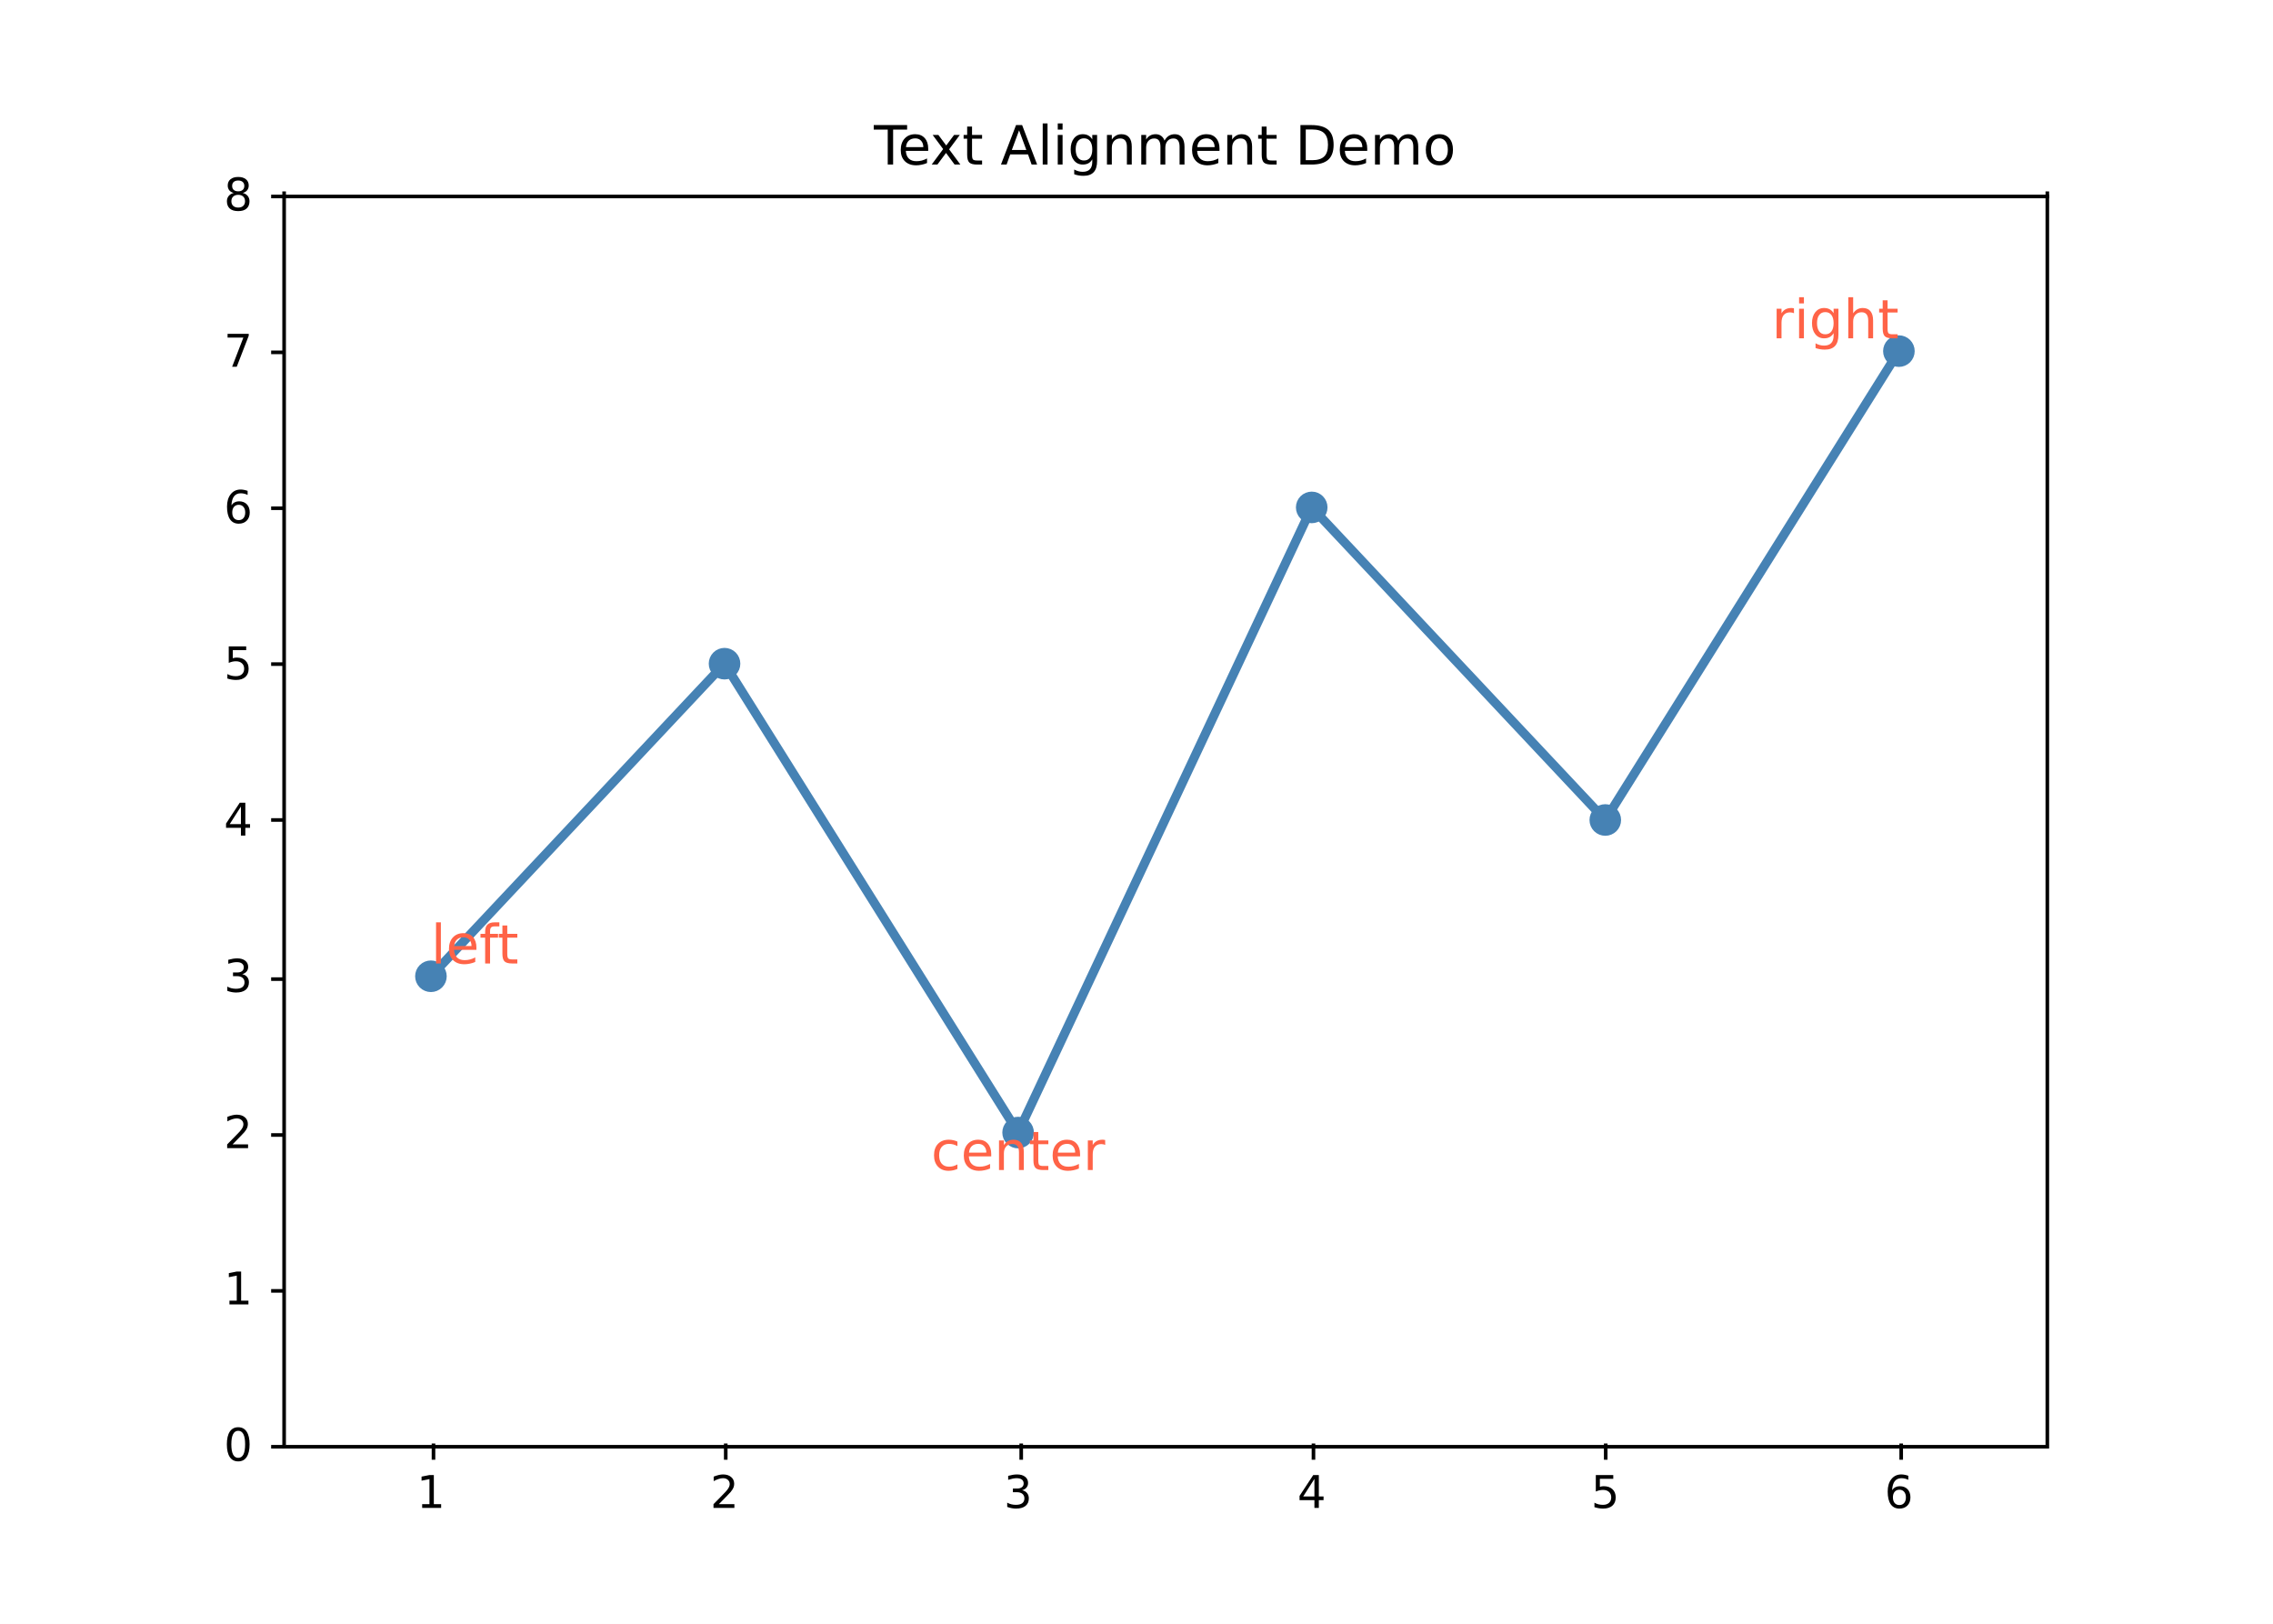
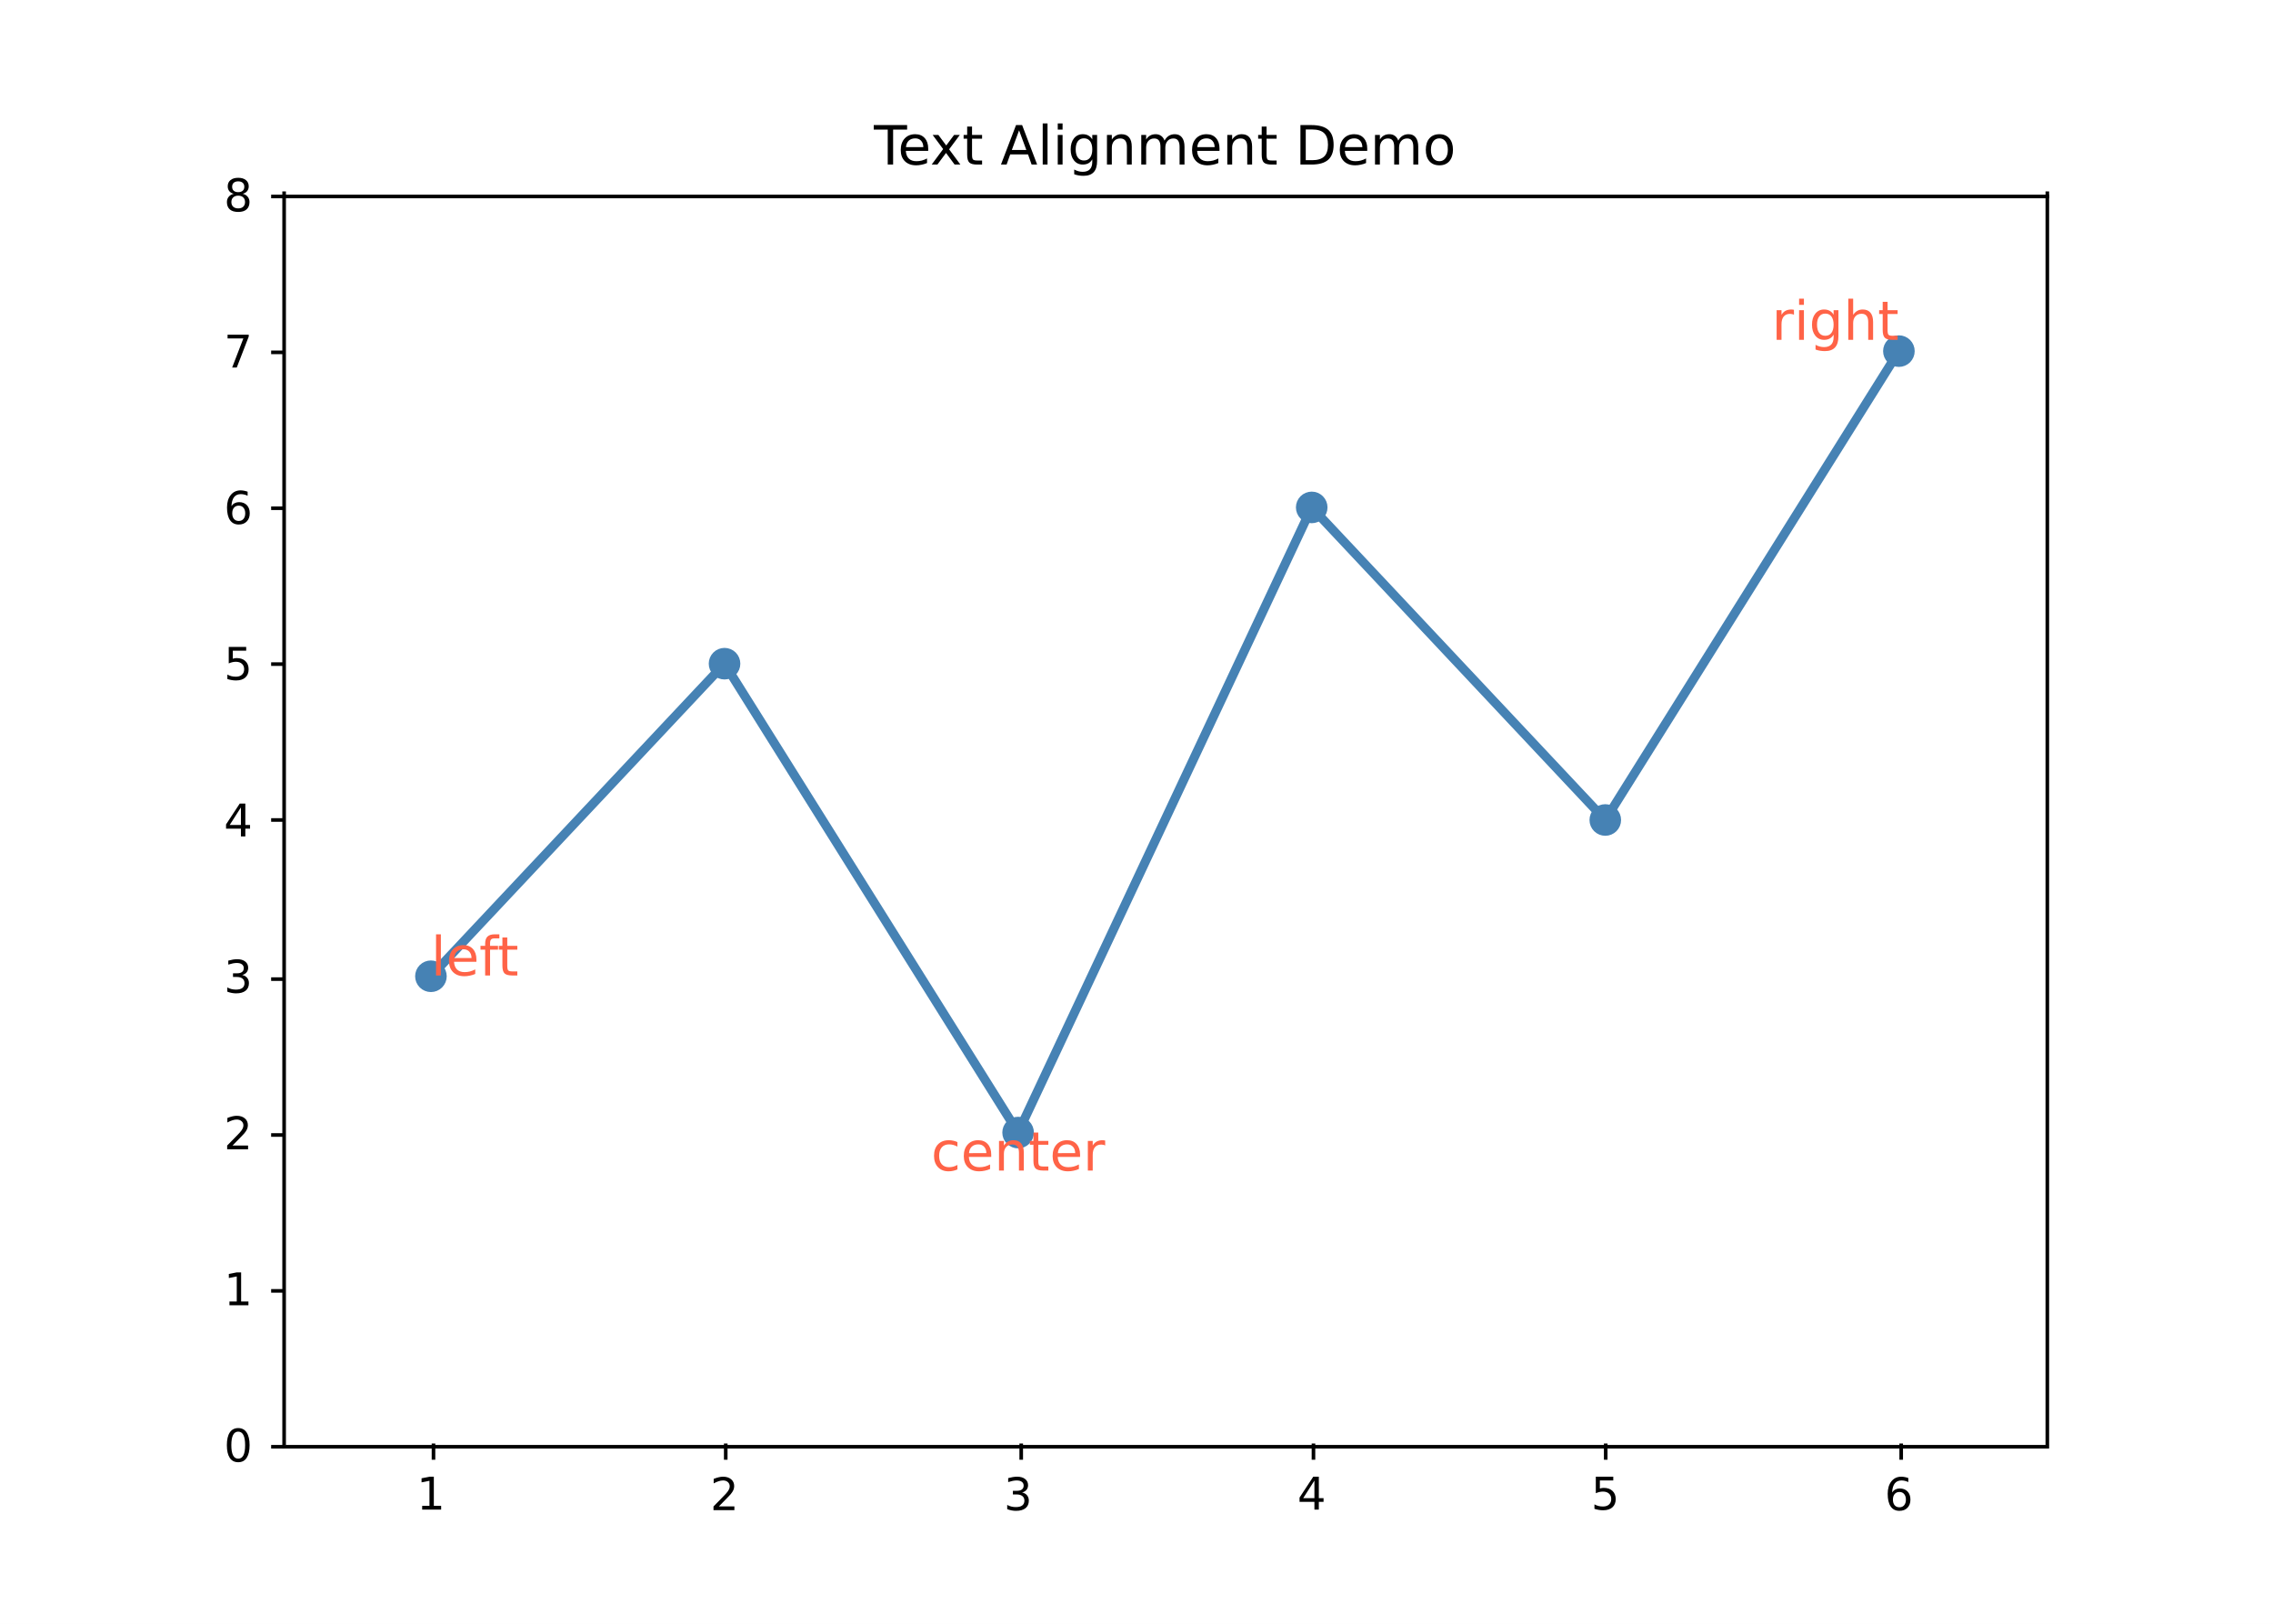
<svg xmlns="http://www.w3.org/2000/svg" xmlns:xlink="http://www.w3.org/1999/xlink" width="700" height="500" viewBox="0 0 700 500">
  <defs>
    <symbol id="marker-1" overflow="visible">
      <path d="M 0.00 -4.17 C 1.11 -4.17 2.16 -3.73 2.95 -2.95 C 3.73 -2.16 4.17 -1.11 4.17 0.00 C 4.17 1.11 3.73 2.16 2.95 2.95 C 2.16 3.73 1.11 4.17 0.00 4.17 C -1.11 4.17 -2.16 3.73 -2.95 2.95 C -3.73 2.16 -4.17 1.11 -4.17 0.00 C -4.17 -1.11 -3.73 -2.16 -2.95 -2.95 C -2.16 -3.73 -1.11 -4.17 0.00 -4.17 Z " fill="#4682B4" fill-opacity="1.00" stroke="#4682B4" stroke-opacity="1.00" stroke-width="1.39" stroke-linecap="butt" stroke-linejoin="miter" />
    </symbol>
  </defs>
  <g transform="translate(0,500) scale(1,-1)">
    <rect width="700" height="500" fill="white" />
    <path d="M 0.00 0.00 L 700.00 0.00 L 700.00 500.00 L 0.00 500.00 Z " fill="#FFFFFF" fill-opacity="1.00" stroke="#FFFFFF" stroke-opacity="1.00" stroke-width="0.00" stroke-linecap="butt" stroke-linejoin="miter" />
    <path d="M 87.50 55.00 L 630.00 55.00 L 630.00 440.00 L 87.50 440.00 Z " fill="#FFFFFF" fill-opacity="1.00" stroke="none" stroke-opacity="0.00" stroke-width="0.00" stroke-linecap="butt" stroke-linejoin="miter" />
    <path d="M 132.71 199.38 L 223.13 295.63 L 313.54 151.25 L 403.96 343.75 L 494.37 247.50 L 584.79 391.88 " fill="none" fill-opacity="0.00" stroke="#4682B4" stroke-opacity="1.00" stroke-width="2.78" stroke-linecap="square" stroke-linejoin="round" />
    <use xlink:href="#marker-1" x="132.71" y="199.38" />
    <use xlink:href="#marker-1" x="223.13" y="295.63" />
    <use xlink:href="#marker-1" x="313.54" y="151.25" />
    <use xlink:href="#marker-1" x="403.96" y="343.75" />
    <use xlink:href="#marker-1" x="494.37" y="247.50" />
    <use xlink:href="#marker-1" x="584.79" y="391.88" />
    <text font-family="DejaVu Sans" font-size="16.67" fill="#000000" fill-opacity="1.00" text-anchor="middle" transform="translate(358.75,449.33) scale(1,-1)">Text Alignment Demo</text>
-     <text font-family="DejaVu Sans" font-size="16.67" fill="#FF6347" fill-opacity="1.00" text-anchor="end" dominant-baseline="text-after-edge" transform="translate(584.79,391.88) scale(1,-1)">right</text>
-     <text font-family="DejaVu Sans" font-size="16.67" fill="#FF6347" fill-opacity="1.00" text-anchor="middle" dominant-baseline="text-before-edge" transform="translate(313.54,151.25) scale(1,-1)">center</text>
-     <text font-family="DejaVu Sans" font-size="16.67" fill="#FF6347" fill-opacity="1.00" text-anchor="start" dominant-baseline="text-after-edge" transform="translate(132.71,199.38) scale(1,-1)">left</text>
+     <text font-family="DejaVu Sans" font-size="16.67" fill="#FF6347" fill-opacity="1.00" text-anchor="end" y="-3.47" transform="translate(584.79,391.88) scale(1,-1)">right</text>
+     <text font-family="DejaVu Sans" font-size="16.67" fill="#FF6347" fill-opacity="1.00" text-anchor="middle" y="11.70" transform="translate(313.54,151.25) scale(1,-1)">center</text>
+     <text font-family="DejaVu Sans" font-size="16.67" fill="#FF6347" fill-opacity="1.00" text-anchor="start" y="-0.24" transform="translate(132.71,199.38) scale(1,-1)">left</text>
    <path d="M 133.50 55.50 L 133.50 50.50 " fill="none" fill-opacity="0.00" stroke="#000000" stroke-opacity="1.00" stroke-width="1.11" stroke-linecap="butt" stroke-linejoin="miter" />
-     <text font-family="DejaVu Sans" font-size="13.89" fill="#000000" fill-opacity="1.00" text-anchor="middle" dominant-baseline="text-before-edge" transform="translate(132.71,45.28) scale(1,-1)">1</text>
+     <text font-family="DejaVu Sans" font-size="13.89" fill="#000000" fill-opacity="1.00" text-anchor="middle" y="10.13" transform="translate(132.71,45.28) scale(1,-1)">1</text>
    <path d="M 223.50 55.50 L 223.50 50.50 " fill="none" fill-opacity="0.00" stroke="#000000" stroke-opacity="1.00" stroke-width="1.11" stroke-linecap="butt" stroke-linejoin="miter" />
-     <text font-family="DejaVu Sans" font-size="13.89" fill="#000000" fill-opacity="1.00" text-anchor="middle" dominant-baseline="text-before-edge" transform="translate(223.13,45.28) scale(1,-1)">2</text>
+     <text font-family="DejaVu Sans" font-size="13.89" fill="#000000" fill-opacity="1.00" text-anchor="middle" y="10.31" transform="translate(223.13,45.28) scale(1,-1)">2</text>
    <path d="M 314.50 55.50 L 314.50 50.50 " fill="none" fill-opacity="0.00" stroke="#000000" stroke-opacity="1.00" stroke-width="1.11" stroke-linecap="butt" stroke-linejoin="miter" />
-     <text font-family="DejaVu Sans" font-size="13.89" fill="#000000" fill-opacity="1.00" text-anchor="middle" dominant-baseline="text-before-edge" transform="translate(313.54,45.28) scale(1,-1)">3</text>
+     <text font-family="DejaVu Sans" font-size="13.89" fill="#000000" fill-opacity="1.00" text-anchor="middle" y="10.31" transform="translate(313.54,45.28) scale(1,-1)">3</text>
    <path d="M 404.50 55.50 L 404.50 50.50 " fill="none" fill-opacity="0.00" stroke="#000000" stroke-opacity="1.00" stroke-width="1.11" stroke-linecap="butt" stroke-linejoin="miter" />
-     <text font-family="DejaVu Sans" font-size="13.89" fill="#000000" fill-opacity="1.00" text-anchor="middle" dominant-baseline="text-before-edge" transform="translate(403.96,45.28) scale(1,-1)">4</text>
+     <text font-family="DejaVu Sans" font-size="13.89" fill="#000000" fill-opacity="1.00" text-anchor="middle" y="10.13" transform="translate(403.96,45.28) scale(1,-1)">4</text>
    <path d="M 494.50 55.50 L 494.50 50.50 " fill="none" fill-opacity="0.00" stroke="#000000" stroke-opacity="1.00" stroke-width="1.11" stroke-linecap="butt" stroke-linejoin="miter" />
-     <text font-family="DejaVu Sans" font-size="13.89" fill="#000000" fill-opacity="1.00" text-anchor="middle" dominant-baseline="text-before-edge" transform="translate(494.37,45.28) scale(1,-1)">5</text>
+     <text font-family="DejaVu Sans" font-size="13.89" fill="#000000" fill-opacity="1.00" text-anchor="middle" y="10.13" transform="translate(494.37,45.28) scale(1,-1)">5</text>
    <path d="M 585.50 55.50 L 585.50 50.50 " fill="none" fill-opacity="0.00" stroke="#000000" stroke-opacity="1.00" stroke-width="1.11" stroke-linecap="butt" stroke-linejoin="miter" />
-     <text font-family="DejaVu Sans" font-size="13.89" fill="#000000" fill-opacity="1.00" text-anchor="middle" dominant-baseline="text-before-edge" transform="translate(584.79,45.28) scale(1,-1)">6</text>
+     <text font-family="DejaVu Sans" font-size="13.89" fill="#000000" fill-opacity="1.00" text-anchor="middle" y="10.31" transform="translate(584.79,45.28) scale(1,-1)">6</text>
    <path d="M 87.50 54.50 L 83.50 54.50 " fill="none" fill-opacity="0.00" stroke="#000000" stroke-opacity="1.00" stroke-width="1.11" stroke-linecap="butt" stroke-linejoin="miter" />
-     <text font-family="DejaVu Sans" font-size="13.89" fill="#000000" fill-opacity="1.00" text-anchor="end" dominant-baseline="central" transform="translate(77.78,55.00) scale(1,-1)">0</text>
+     <text font-family="DejaVu Sans" font-size="13.89" fill="#000000" fill-opacity="1.00" text-anchor="end" y="5.06" transform="translate(77.78,55.00) scale(1,-1)">0</text>
    <path d="M 87.50 102.50 L 83.50 102.50 " fill="none" fill-opacity="0.00" stroke="#000000" stroke-opacity="1.00" stroke-width="1.11" stroke-linecap="butt" stroke-linejoin="miter" />
-     <text font-family="DejaVu Sans" font-size="13.89" fill="#000000" fill-opacity="1.00" text-anchor="end" dominant-baseline="central" transform="translate(77.78,103.13) scale(1,-1)">1</text>
+     <text font-family="DejaVu Sans" font-size="13.89" fill="#000000" fill-opacity="1.00" text-anchor="end" y="5.06" transform="translate(77.78,103.13) scale(1,-1)">1</text>
    <path d="M 87.50 150.50 L 83.50 150.50 " fill="none" fill-opacity="0.00" stroke="#000000" stroke-opacity="1.00" stroke-width="1.11" stroke-linecap="butt" stroke-linejoin="miter" />
-     <text font-family="DejaVu Sans" font-size="13.89" fill="#000000" fill-opacity="1.00" text-anchor="end" dominant-baseline="central" transform="translate(77.78,151.25) scale(1,-1)">2</text>
+     <text font-family="DejaVu Sans" font-size="13.89" fill="#000000" fill-opacity="1.00" text-anchor="end" y="5.15" transform="translate(77.78,151.25) scale(1,-1)">2</text>
    <path d="M 87.50 198.50 L 83.50 198.50 " fill="none" fill-opacity="0.00" stroke="#000000" stroke-opacity="1.00" stroke-width="1.11" stroke-linecap="butt" stroke-linejoin="miter" />
-     <text font-family="DejaVu Sans" font-size="13.89" fill="#000000" fill-opacity="1.00" text-anchor="end" dominant-baseline="central" transform="translate(77.78,199.38) scale(1,-1)">3</text>
+     <text font-family="DejaVu Sans" font-size="13.89" fill="#000000" fill-opacity="1.00" text-anchor="end" y="5.06" transform="translate(77.78,199.38) scale(1,-1)">3</text>
    <path d="M 87.50 247.50 L 83.50 247.50 " fill="none" fill-opacity="0.00" stroke="#000000" stroke-opacity="1.00" stroke-width="1.11" stroke-linecap="butt" stroke-linejoin="miter" />
-     <text font-family="DejaVu Sans" font-size="13.89" fill="#000000" fill-opacity="1.00" text-anchor="end" dominant-baseline="central" transform="translate(77.78,247.50) scale(1,-1)">4</text>
+     <text font-family="DejaVu Sans" font-size="13.89" fill="#000000" fill-opacity="1.00" text-anchor="end" y="5.06" transform="translate(77.78,247.50) scale(1,-1)">4</text>
    <path d="M 87.50 295.50 L 83.50 295.50 " fill="none" fill-opacity="0.00" stroke="#000000" stroke-opacity="1.00" stroke-width="1.11" stroke-linecap="butt" stroke-linejoin="miter" />
-     <text font-family="DejaVu Sans" font-size="13.89" fill="#000000" fill-opacity="1.00" text-anchor="end" dominant-baseline="central" transform="translate(77.78,295.63) scale(1,-1)">5</text>
+     <text font-family="DejaVu Sans" font-size="13.89" fill="#000000" fill-opacity="1.00" text-anchor="end" y="4.96" transform="translate(77.78,295.63) scale(1,-1)">5</text>
    <path d="M 87.50 343.50 L 83.50 343.50 " fill="none" fill-opacity="0.00" stroke="#000000" stroke-opacity="1.00" stroke-width="1.11" stroke-linecap="butt" stroke-linejoin="miter" />
-     <text font-family="DejaVu Sans" font-size="13.89" fill="#000000" fill-opacity="1.00" text-anchor="end" dominant-baseline="central" transform="translate(77.78,343.75) scale(1,-1)">6</text>
+     <text font-family="DejaVu Sans" font-size="13.89" fill="#000000" fill-opacity="1.00" text-anchor="end" y="5.06" transform="translate(77.78,343.75) scale(1,-1)">6</text>
    <path d="M 87.50 391.50 L 83.50 391.50 " fill="none" fill-opacity="0.00" stroke="#000000" stroke-opacity="1.00" stroke-width="1.11" stroke-linecap="butt" stroke-linejoin="miter" />
-     <text font-family="DejaVu Sans" font-size="13.89" fill="#000000" fill-opacity="1.00" text-anchor="end" dominant-baseline="central" transform="translate(77.78,391.88) scale(1,-1)">7</text>
+     <text font-family="DejaVu Sans" font-size="13.89" fill="#000000" fill-opacity="1.00" text-anchor="end" y="5.06" transform="translate(77.78,391.88) scale(1,-1)">7</text>
    <path d="M 87.50 439.50 L 83.50 439.50 " fill="none" fill-opacity="0.00" stroke="#000000" stroke-opacity="1.00" stroke-width="1.11" stroke-linecap="butt" stroke-linejoin="miter" />
-     <text font-family="DejaVu Sans" font-size="13.89" fill="#000000" fill-opacity="1.00" text-anchor="end" dominant-baseline="central" transform="translate(77.78,440.00) scale(1,-1)">8</text>
+     <text font-family="DejaVu Sans" font-size="13.89" fill="#000000" fill-opacity="1.00" text-anchor="end" y="5.06" transform="translate(77.78,440.00) scale(1,-1)">8</text>
    <path d="M 87.50 55.50 L 87.50 440.50 " fill="none" fill-opacity="0.00" stroke="#000000" stroke-opacity="1.00" stroke-width="1.11" stroke-linecap="square" stroke-linejoin="miter" />
    <path d="M 630.50 55.50 L 630.50 440.50 " fill="none" fill-opacity="0.00" stroke="#000000" stroke-opacity="1.00" stroke-width="1.11" stroke-linecap="square" stroke-linejoin="miter" />
    <path d="M 87.50 54.50 L 630.50 54.50 " fill="none" fill-opacity="0.00" stroke="#000000" stroke-opacity="1.00" stroke-width="1.11" stroke-linecap="square" stroke-linejoin="miter" />
    <path d="M 87.50 439.50 L 630.50 439.50 " fill="none" fill-opacity="0.00" stroke="#000000" stroke-opacity="1.00" stroke-width="1.11" stroke-linecap="square" stroke-linejoin="miter" />
  </g>
</svg>
